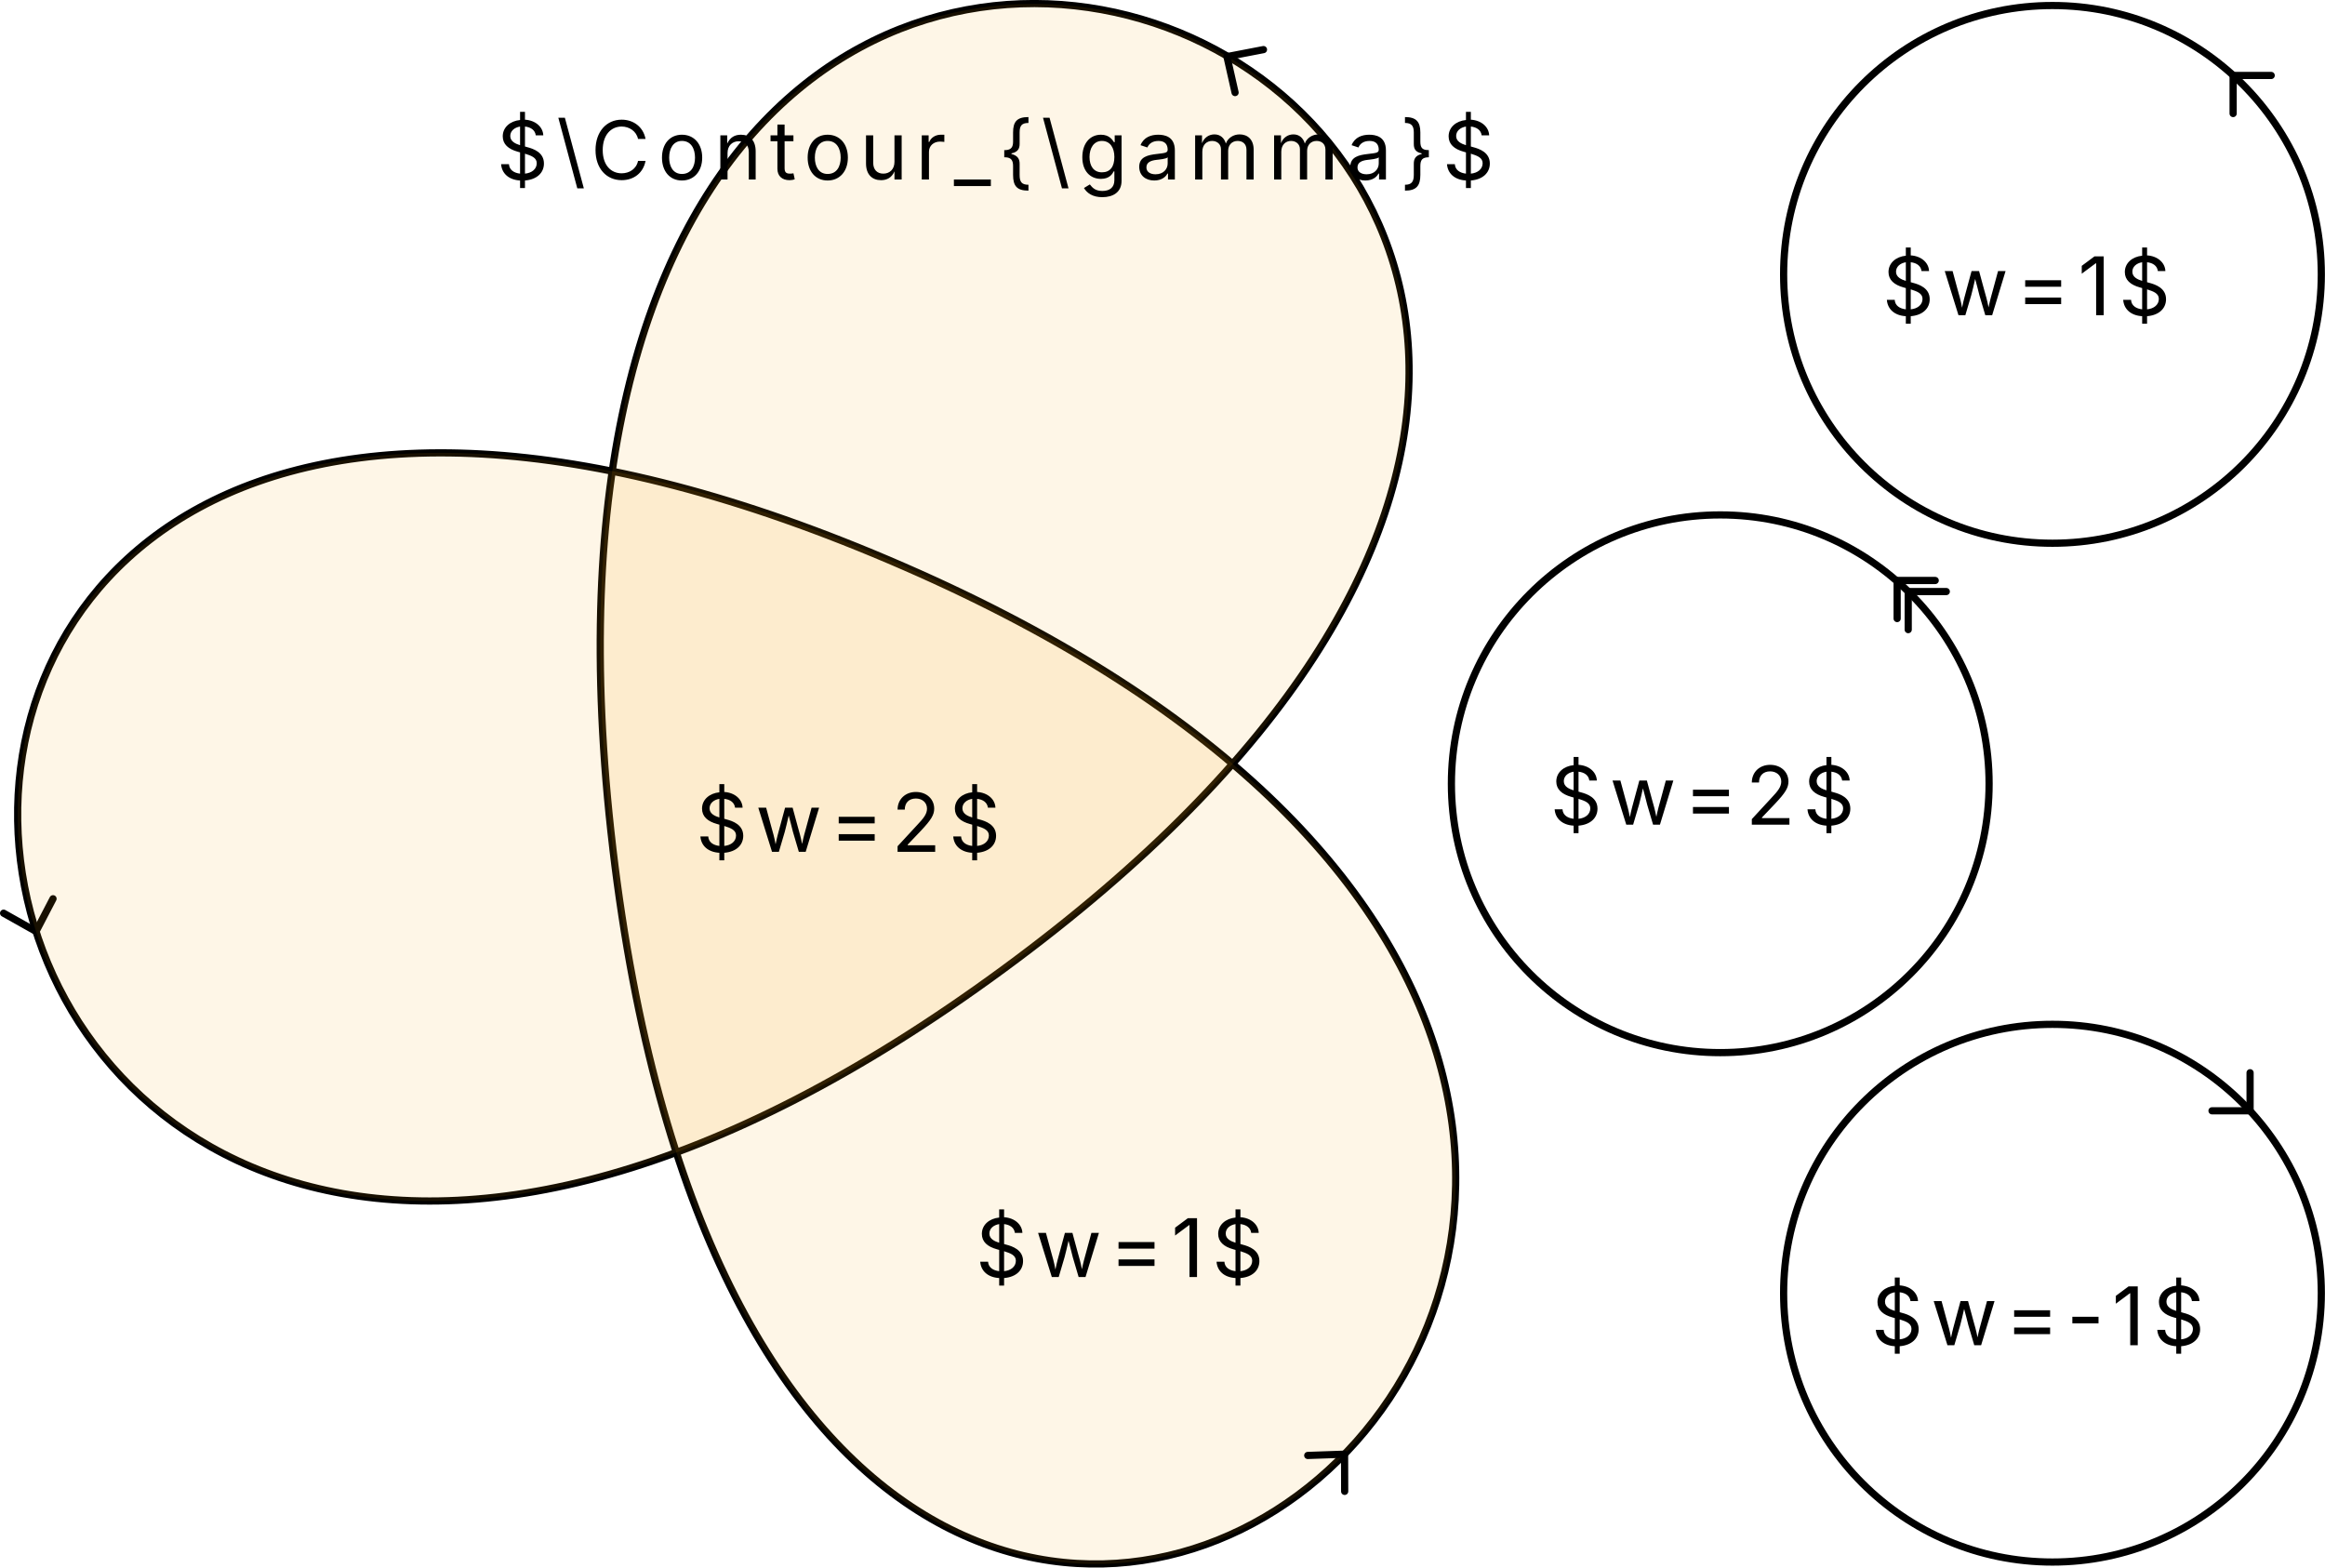
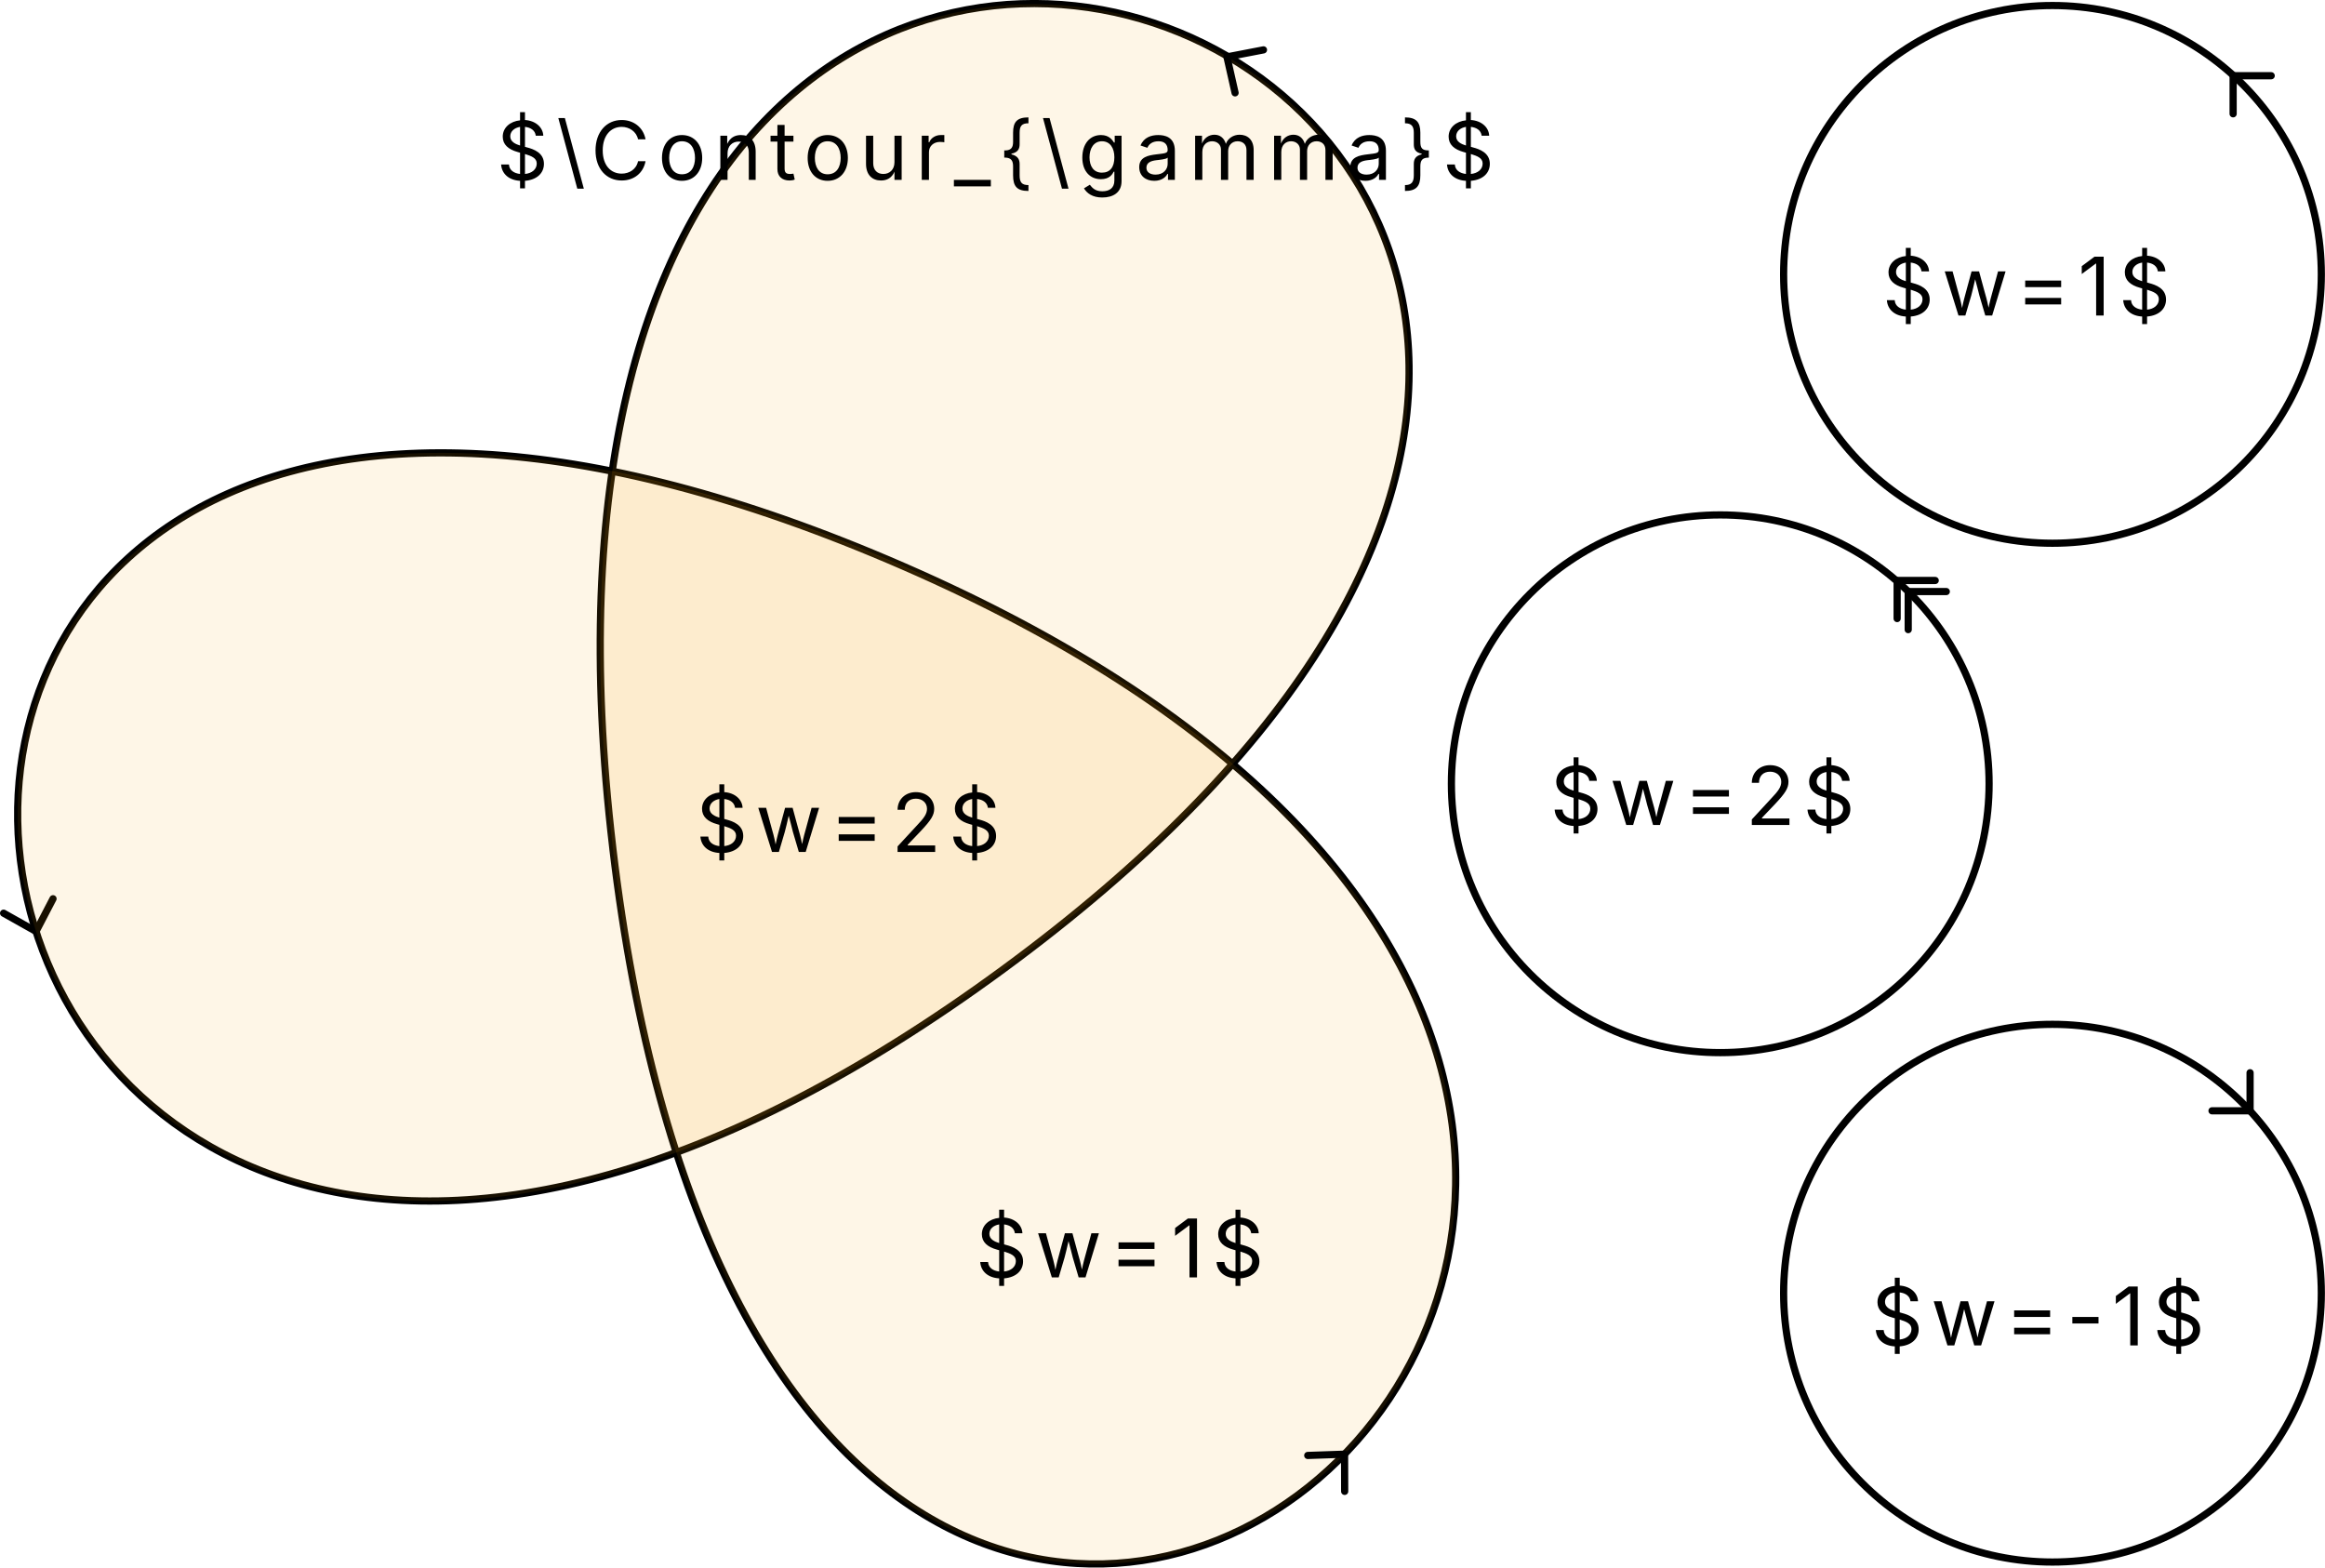
<svg xmlns="http://www.w3.org/2000/svg" width="111.1mm" height="74.904mm" version="1.1" viewBox="0 0 111.1 74.904" xml:space="preserve">
  <path d="m29.284 40.544c8.379 70.839 76.879 13.971 13.911-13.473-62.968-27.444-50.959 60.126 4.729 19.257 55.688-40.869-27.019-76.623-18.639-5.784z" fill="none" stroke="#000" stroke-linecap="round" stroke-linejoin="round" stroke-width=".344" style="paint-order:markers stroke fill" />
  <path d="m0.172 43.636 1.549 0.871 0.813-1.561" fill="none" stroke="#000" stroke-linecap="round" stroke-linejoin="round" stroke-width=".344" style="paint-order:markers stroke fill" />
  <path d="m58.898 36.504c-2.823 3.205-6.44 6.498-10.974 9.825-5.665 4.158-10.879 6.986-15.607 8.741 13.632 42.066 57.156 7.447 26.58-18.567z" fill="#f9a30d" fill-opacity=".1" stroke-width="1.292" style="paint-order:markers stroke fill" />
  <path d="m32.318 55.069c-1.326-4.09-2.369-8.907-3.033-14.526-0.831-7.024-0.766-13-0.03-18.027-41.595-8.402-34.892 46.646 3.063 32.553z" fill="#f9a30d" fill-opacity=".1" stroke-width="1.292" style="paint-order:markers stroke fill" />
  <path d="m58.898 36.504c-3.934-3.347-9.094-6.553-15.703-9.433-5.141-2.24-9.782-3.714-13.94-4.554-0.737 5.027-0.801 11.003 0.03 18.027 0.665 5.619 1.708 10.435 3.033 14.526 4.728-1.755 9.941-4.584 15.607-8.741 4.534-3.327 8.151-6.621 10.974-9.825z" fill="#f9a30d" fill-opacity=".2" stroke-width="1.292" style="paint-order:markers stroke fill" />
-   <path d="m48.801 0.195c-8.528 0.293-17.265 6.757-19.546 22.336 4.158 0.84 8.8 2.313 13.94 4.554 6.609 2.88 11.769 6.086 15.703 9.433 17.758-20.16 4.118-36.811-10.096-36.321z" fill="#f9a30d" fill-opacity=".1" stroke-width="1.292" style="paint-order:markers stroke fill" />
-   <text x="23.728" y="8.582" fill="none" font-family="Inter" font-size="3.881px" letter-spacing=".37px" stroke="#cd0750" stroke-linecap="round" stroke-linejoin="round" stroke-width=".692" text-align="justify" word-spacing=".024px" style="line-height:1.1;paint-order:markers stroke fill" xml:space="preserve">
-     <tspan x="23.728" y="8.582" fill="#000000" stroke="none" stroke-width=".692">$\Contour_{\gamma}$</tspan>
+   <path d="m48.801 0.207c-8.528 0.293-17.265 6.757-19.546 22.336 4.158 0.84 8.8 2.313 13.94 4.554 6.609 2.88 11.769 6.086 15.703 9.433 17.758-20.16 4.118-36.811-10.096-36.321z" fill="#f9a30d" fill-opacity=".1" stroke-width="1.292" style="paint-order:markers stroke fill" />
+   <text x="23.728" y="8.594" fill="none" font-family="Inter" font-size="3.881px" letter-spacing=".37px" stroke="#cd0750" stroke-linecap="round" stroke-linejoin="round" stroke-width=".692" text-align="justify" word-spacing=".024px" style="line-height:1.1;paint-order:markers stroke fill" xml:space="preserve">
+     <tspan x="23.728" y="8.594" fill="#000000" stroke="none" stroke-width=".692">$\Contour_{\gamma}$</tspan>
  </text>
-   <text x="33.249" y="40.702" fill="#000000" font-family="Inter" font-size="3.881px" letter-spacing=".37px" stroke-linecap="round" stroke-linejoin="round" stroke-width=".692" text-align="justify" word-spacing=".024px" style="line-height:1.1;paint-order:markers stroke fill" xml:space="preserve">
-     <tspan x="33.249" y="40.702" stroke-width=".692">$w=2$</tspan>
+   <text x="33.249" y="40.714" fill="#000000" font-family="Inter" font-size="3.881px" letter-spacing=".37px" stroke-linecap="round" stroke-linejoin="round" stroke-width=".692" text-align="justify" word-spacing=".024px" style="line-height:1.1;paint-order:markers stroke fill" xml:space="preserve">
+     <tspan x="33.249" y="40.714" stroke-width=".692">$w=2$</tspan>
  </text>
-   <text x="46.62" y="61.027" fill="#000000" font-family="Inter" font-size="3.881px" letter-spacing=".37px" stroke-linecap="round" stroke-linejoin="round" stroke-width=".692" text-align="justify" word-spacing=".024px" style="line-height:1.1;paint-order:markers stroke fill" xml:space="preserve">
-     <tspan x="46.62" y="61.027" stroke-width=".692">$w=1$</tspan>
+   <text x="46.62" y="61.039" fill="#000000" font-family="Inter" font-size="3.881px" letter-spacing=".37px" stroke-linecap="round" stroke-linejoin="round" stroke-width=".692" text-align="justify" word-spacing=".024px" style="line-height:1.1;paint-order:markers stroke fill" xml:space="preserve">
+     <tspan x="46.62" y="61.039" stroke-width=".692">$w=1$</tspan>
  </text>
  <path d="m64.255 71.264-5e-3 -1.777-1.759 0.061" fill="none" stroke="#000" stroke-linecap="round" stroke-linejoin="round" stroke-width=".344" style="paint-order:markers stroke fill" />
-   <path d="m60.375 2.37-1.745 0.336 0.388 1.717" fill="none" stroke="#000" stroke-linecap="round" stroke-linejoin="round" stroke-width=".344" style="paint-order:markers stroke fill" />
+   <path d="m60.375 2.383-1.745 0.336 0.388 1.717" fill="none" stroke="#000" stroke-linecap="round" stroke-linejoin="round" stroke-width=".344" style="paint-order:markers stroke fill" />
  <circle cx="82.202" cy="37.452" r="12.847" fill="none" stroke="#000" stroke-linecap="round" stroke-linejoin="round" stroke-width=".344" style="paint-order:markers stroke fill" />
-   <text x="74.072" y="39.407" fill="#000000" font-family="Inter" font-size="3.881px" letter-spacing=".37px" stroke-linecap="round" stroke-linejoin="round" stroke-width=".692" text-align="justify" word-spacing=".024px" style="line-height:1.1;paint-order:markers stroke fill" xml:space="preserve">
-     <tspan x="74.072" y="39.407" stroke-width=".692">$w=2$</tspan>
+   <text x="74.072" y="39.418" fill="#000000" font-family="Inter" font-size="3.881px" letter-spacing=".37px" stroke-linecap="round" stroke-linejoin="round" stroke-width=".692" text-align="justify" word-spacing=".024px" style="line-height:1.1;paint-order:markers stroke fill" xml:space="preserve">
+     <tspan x="74.072" y="39.418" stroke-width=".692">$w=2$</tspan>
  </text>
  <circle cx="98.077" cy="13.111" r="12.847" fill="none" stroke="#000" stroke-linecap="round" stroke-linejoin="round" stroke-width=".344" style="paint-order:markers stroke fill" />
-   <text x="89.947" y="15.065" fill="#000000" font-family="Inter" font-size="3.881px" letter-spacing=".37px" stroke-linecap="round" stroke-linejoin="round" stroke-width=".692" text-align="justify" word-spacing=".024px" style="line-height:1.1;paint-order:markers stroke fill" xml:space="preserve">
-     <tspan x="89.947" y="15.065" stroke-width=".692">$w=1$</tspan>
+   <text x="89.947" y="15.077" fill="#000000" font-family="Inter" font-size="3.881px" letter-spacing=".37px" stroke-linecap="round" stroke-linejoin="round" stroke-width=".692" text-align="justify" word-spacing=".024px" style="line-height:1.1;paint-order:markers stroke fill" xml:space="preserve">
+     <tspan x="89.947" y="15.077" stroke-width=".692">$w=1$</tspan>
  </text>
-   <path d="m106.71 5.425v-1.819m1.819 0h-1.819" fill="none" stroke="#000" stroke-linecap="round" stroke-linejoin="round" stroke-width=".344" style="paint-order:markers stroke fill" />
+   <path d="m106.71 5.438v-1.819m1.819 0h-1.819" fill="none" stroke="#000" stroke-linecap="round" stroke-linejoin="round" stroke-width=".344" style="paint-order:markers stroke fill" />
  <circle cx="98.077" cy="61.794" r="12.847" fill="none" stroke="#000" stroke-linecap="round" stroke-linejoin="round" stroke-width=".344" style="paint-order:markers stroke fill" />
-   <text x="89.418" y="64.278" fill="#000000" font-family="Inter" font-size="3.881px" letter-spacing=".37px" stroke-linecap="round" stroke-linejoin="round" stroke-width=".692" text-align="justify" word-spacing=".024px" style="line-height:1.1;paint-order:markers stroke fill" xml:space="preserve">
-     <tspan x="89.418" y="64.278" stroke-width=".692">$w=-1$</tspan>
+   <text x="89.418" y="64.289" fill="#000000" font-family="Inter" font-size="3.881px" letter-spacing=".37px" stroke-linecap="round" stroke-linejoin="round" stroke-width=".692" text-align="justify" word-spacing=".024px" style="line-height:1.1;paint-order:markers stroke fill" xml:space="preserve">
+     <tspan x="89.418" y="64.289" stroke-width=".692">$w=-1$</tspan>
  </text>
  <path d="m107.52 51.26v1.819m-1.819 0h1.819" fill="none" stroke="#000" stroke-linecap="round" stroke-linejoin="round" stroke-width=".344" style="paint-order:markers stroke fill" />
  <path d="m90.655 29.557v-1.819m1.819 0h-1.819m0.529 2.348v-1.819m1.819 0h-1.819" fill="none" stroke="#000" stroke-linecap="round" stroke-linejoin="round" stroke-width=".344" style="paint-order:markers stroke fill" />
</svg>
